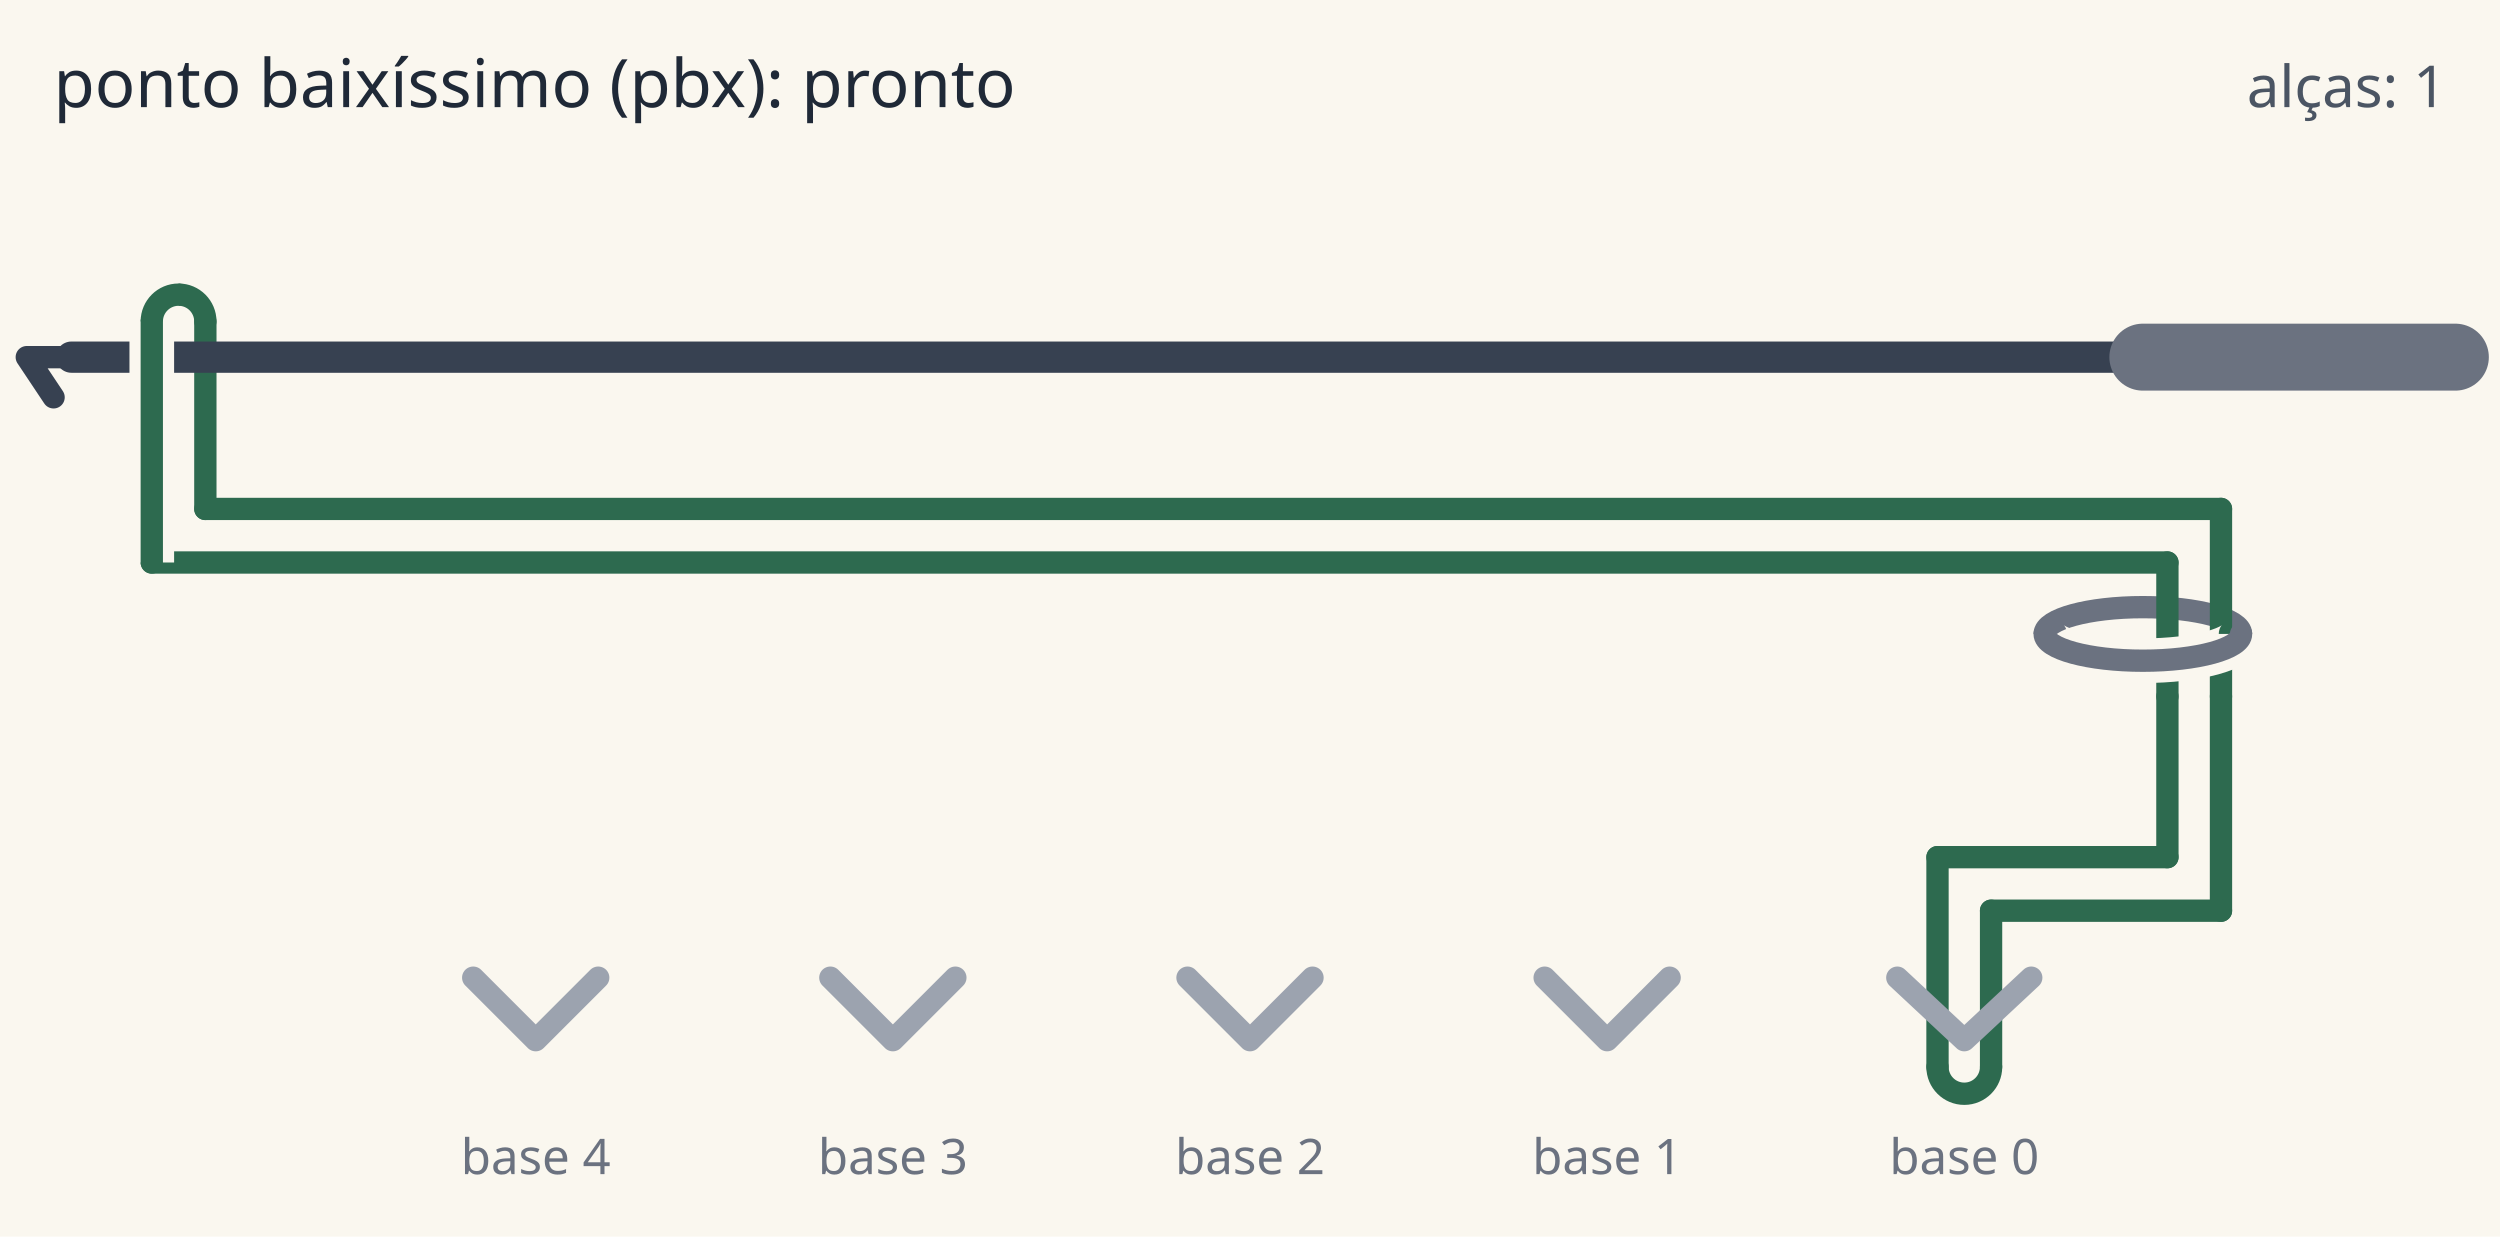
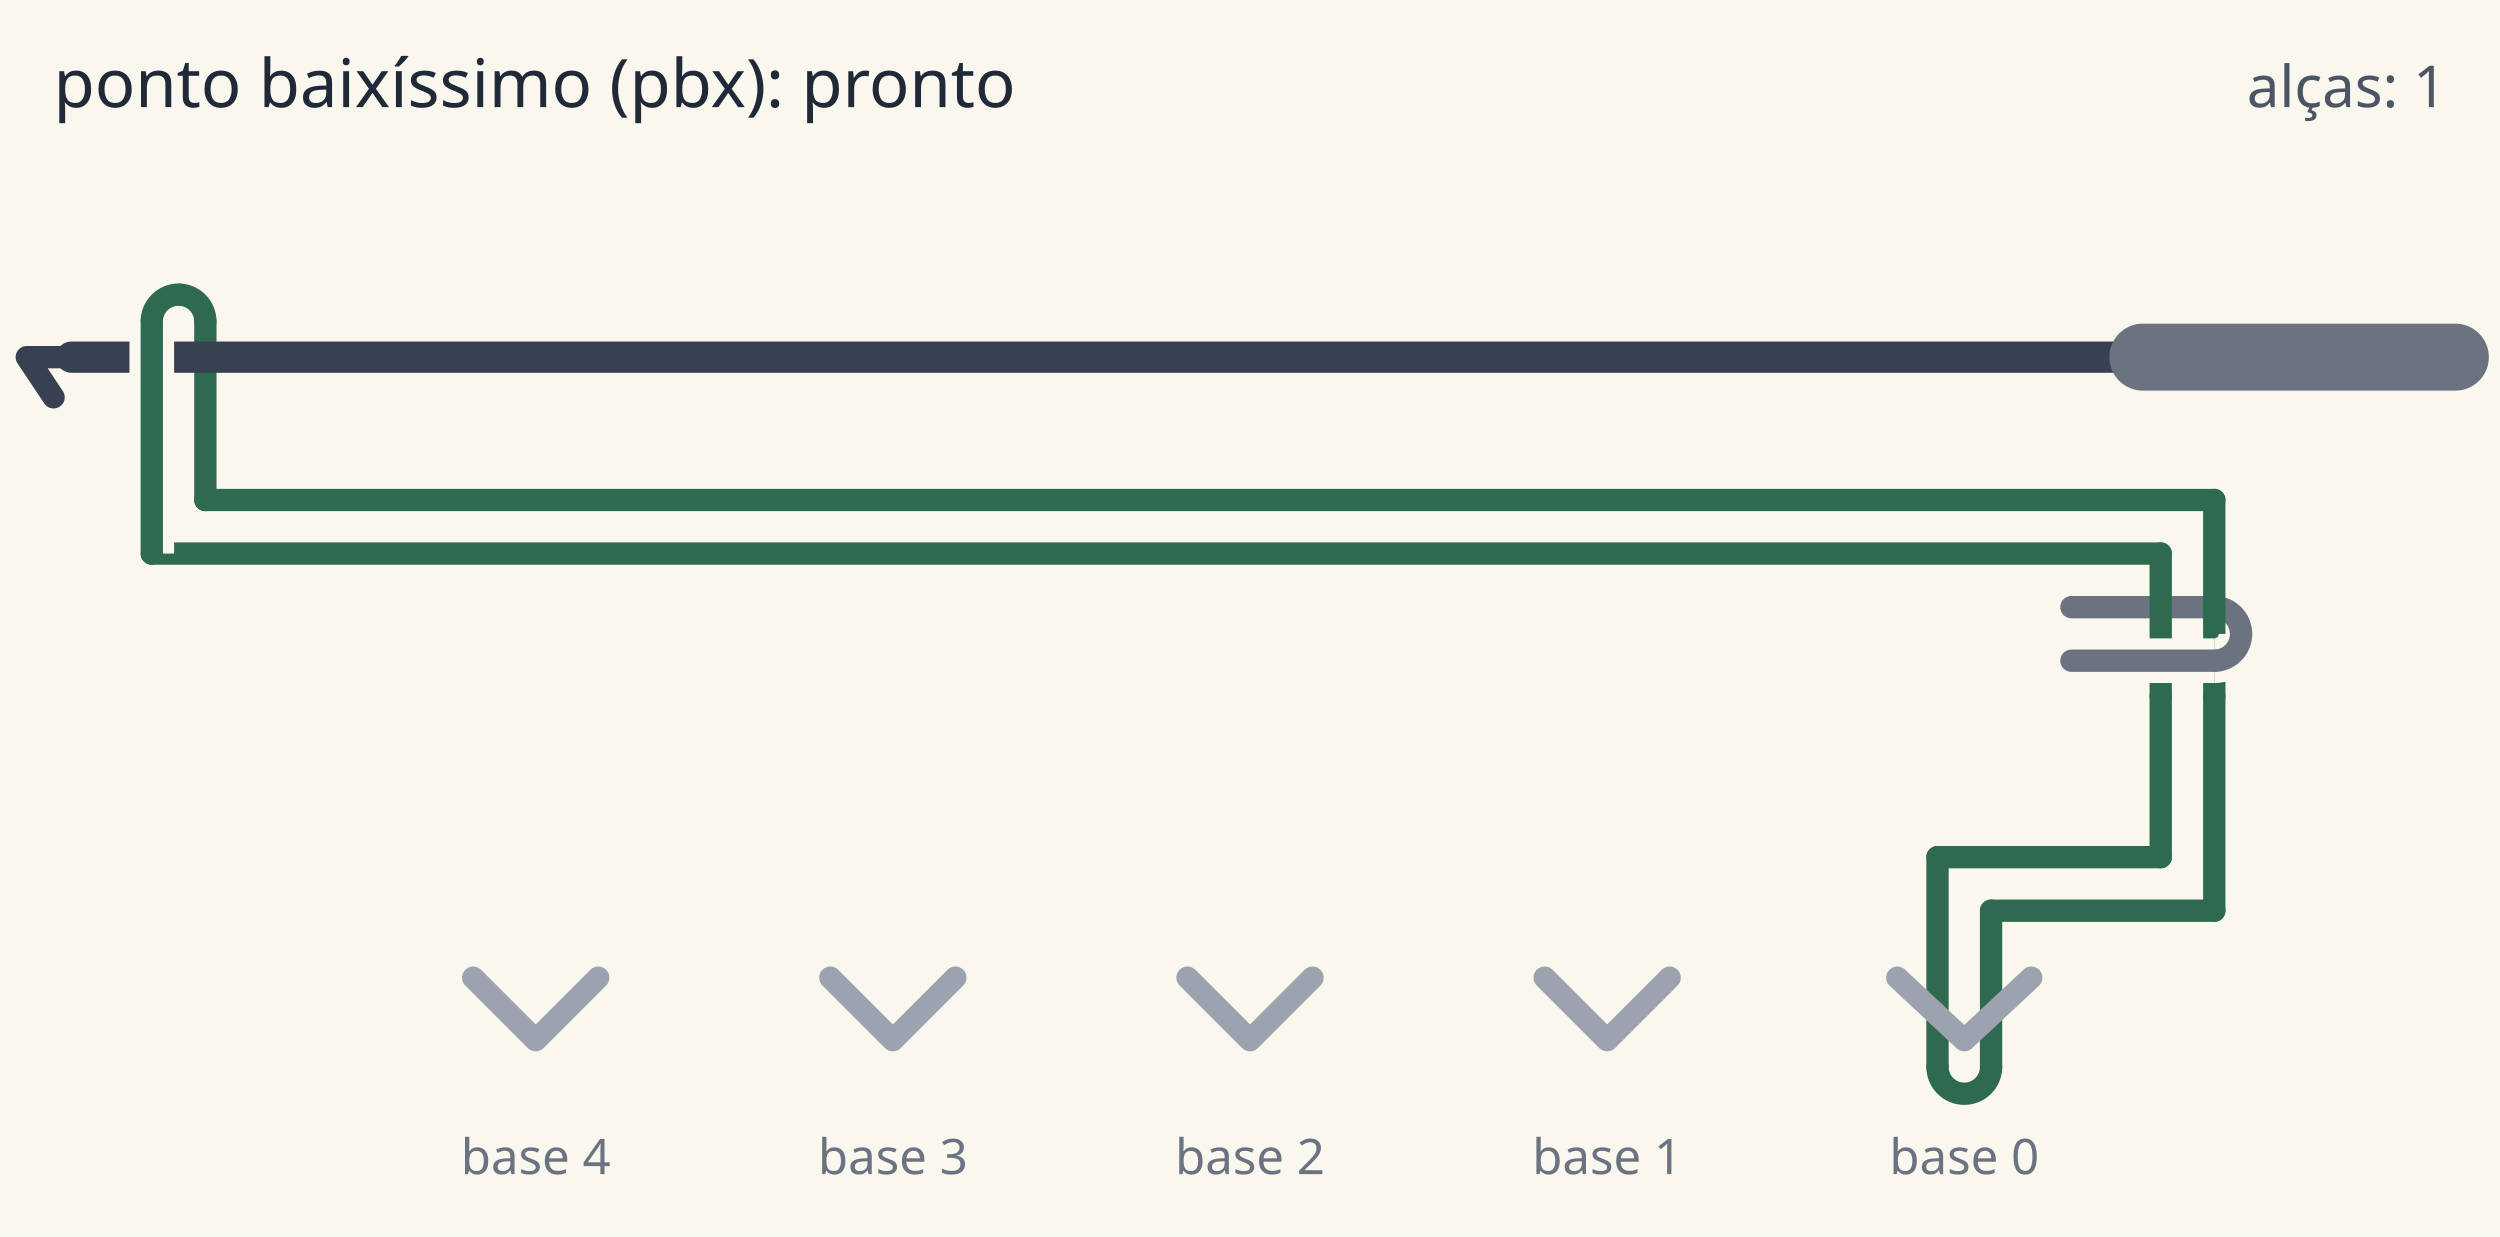
<svg xmlns="http://www.w3.org/2000/svg" viewBox="0 0 560.0 277.0" width="560.0" height="277.0" font-family="sans-serif">
  <rect width="100%" height="100%" fill="#faf7ef" />
  <text x="12" y="24" font-size="15" fill="#1f2937">ponto baixíssimo (pbx): pronto</text>
  <text x="548.0" y="24" font-size="13" text-anchor="end" fill="#4b5563">alças: 1</text>
  <text x="440.0" y="263.0" font-size="11" text-anchor="middle" fill="#6b7280">base 0</text>
  <text x="360.0" y="263.0" font-size="11" text-anchor="middle" fill="#6b7280">base 1</text>
  <text x="280.0" y="263.0" font-size="11" text-anchor="middle" fill="#6b7280">base 2</text>
  <text x="200.0" y="263.0" font-size="11" text-anchor="middle" fill="#6b7280">base 3</text>
  <text x="120.0" y="263.0" font-size="11" text-anchor="middle" fill="#6b7280">base 4</text>
-   <path data-loop="0" data-kind="initial" data-on-hook="0" data-part="back" data-cx="480.0" data-cy="142.0" d="M 458.0 142.0 A 22 6 0 0 1 502.0 142.0" fill="none" stroke="#6b7280" stroke-width="5" stroke-linecap="round" />
+   <path data-bend="0" data-side="back" d="M 496.0 136.0 A 6 6 0 0 1 502.0 142.0" fill="none" stroke="#6b7280" stroke-width="5" stroke-linecap="round" />
+   <line data-pair="0" data-side="back" data-seg="0" data-loop="0" data-kind="initial" data-on-hook="0" data-part="back" data-cx="496.0" data-cy="142.0" data-hx="483.0" data-hw="19.0" x1="496.0" y1="136.0" x2="464.0" y2="136.0" stroke="#6b7280" stroke-width="5" stroke-linecap="round" />
  <path data-bend="1" data-side="back" d="M 46.0 72 A 6 6 0 0 0 40.0 66" fill="none" stroke="#2d6a4f" stroke-width="5" stroke-linecap="round" />
-   <line data-pair="1" data-side="back" data-seg="0" data-strand="1" data-draw="1" data-loop="1" data-kind="pulled" data-on-hook="1" data-part="back" data-cx="40.0" data-cy="80" x1="46.0" y1="72.0" x2="46.0" y2="114.0" stroke="#2d6a4f" stroke-width="5" stroke-linecap="round" />
+   <line data-pair="1" data-side="back" data-seg="0" data-strand="1" data-draw="1" data-loop="1" data-kind="pulled" data-on-hook="1" data-part="back" data-cx="40.0" data-cy="80" x1="46.0" y1="72.0" x2="46.0" y2="112.0" stroke="#2d6a4f" stroke-width="5" stroke-linecap="round" />
  <line data-hook="1" x1="544.0" y1="80" x2="16.0" y2="80" stroke="#374151" stroke-width="7" stroke-linecap="round" />
  <line data-hook-handle="1" x1="550.0" y1="80" x2="480.0" y2="80" stroke="#6b7280" stroke-width="15" stroke-linecap="round" />
  <path data-hook-tip="1" d="M 18.0 80 L 6.0 80 L 12.0 89" fill="none" stroke="#374151" stroke-width="5" stroke-linecap="round" stroke-linejoin="round" />
-   <line data-pair="1" data-side="back" data-seg="1" data-strand="1" data-draw="1" x1="46.0" y1="114.0" x2="497.5" y2="114.0" stroke="#2d6a4f" stroke-width="5" stroke-linecap="round" />
-   <line data-pair="1" data-side="back" data-seg="2" data-strand="1" data-draw="1" data-through="0" x1="497.5" y1="114.0" x2="497.5" y2="156.0" stroke="#2d6a4f" stroke-width="5" stroke-linecap="round" />
-   <line data-pair="1" data-side="back" data-seg="3" data-leg="1" data-base="0" x1="497.5" y1="156.0" x2="497.5" y2="204.0" stroke="#2d6a4f" stroke-width="5" stroke-linecap="round" />
-   <line data-pair="1" data-side="back" data-seg="4" data-leg="1" data-base="0" x1="497.5" y1="204.0" x2="446.0" y2="204.0" stroke="#2d6a4f" stroke-width="5" stroke-linecap="round" />
+   <line data-pair="1" data-side="back" data-seg="1" data-strand="1" data-draw="1" x1="46.0" y1="112.0" x2="496.0" y2="112.0" stroke="#2d6a4f" stroke-width="5" stroke-linecap="round" />
+   <line data-pair="1" data-side="back" data-seg="2" data-strand="1" data-draw="1" data-through="0" x1="496.0" y1="112.0" x2="496.0" y2="156.0" stroke="#2d6a4f" stroke-width="5" stroke-linecap="round" />
+   <line data-pair="1" data-side="back" data-seg="3" data-leg="1" data-base="0" x1="496.0" y1="156.0" x2="496.0" y2="204.0" stroke="#2d6a4f" stroke-width="5" stroke-linecap="round" />
+   <line data-pair="1" data-side="back" data-seg="4" data-leg="1" data-base="0" x1="496.0" y1="204.0" x2="446.0" y2="204.0" stroke="#2d6a4f" stroke-width="5" stroke-linecap="round" />
  <line data-pair="1" data-side="back" data-seg="5" data-leg="1" data-base="0" x1="446.0" y1="204.0" x2="446.0" y2="239.0" stroke="#2d6a4f" stroke-width="5" stroke-linecap="round" />
-   <line data-pair="1" data-side="front" data-seg="1" data-strand="1" data-draw="1" x1="34.0" y1="126.0" x2="485.5" y2="126.0" stroke="#2d6a4f" stroke-width="5" stroke-linecap="round" />
-   <line data-pair="1" data-side="front" data-seg="2" data-strand="1" data-draw="1" data-through="0" x1="485.5" y1="126.0" x2="485.5" y2="156.0" stroke="#2d6a4f" stroke-width="5" stroke-linecap="round" />
-   <line data-pair="1" data-side="front" data-seg="3" data-leg="1" data-base="0" x1="485.5" y1="156.0" x2="485.5" y2="192.0" stroke="#2d6a4f" stroke-width="5" stroke-linecap="round" />
-   <line data-pair="1" data-side="front" data-seg="4" data-leg="1" data-base="0" x1="485.5" y1="192.0" x2="434.0" y2="192.0" stroke="#2d6a4f" stroke-width="5" stroke-linecap="round" />
+   <line data-pair="1" data-side="front" data-seg="1" data-strand="1" data-draw="1" x1="34.0" y1="124.0" x2="484.0" y2="124.0" stroke="#2d6a4f" stroke-width="5" stroke-linecap="round" />
+   <line data-pair="1" data-side="front" data-seg="2" data-strand="1" data-draw="1" data-through="0" x1="484.0" y1="124.0" x2="484.0" y2="156.0" stroke="#2d6a4f" stroke-width="5" stroke-linecap="round" />
+   <line data-pair="1" data-side="front" data-seg="3" data-leg="1" data-base="0" x1="484.0" y1="156.0" x2="484.0" y2="192.0" stroke="#2d6a4f" stroke-width="5" stroke-linecap="round" />
+   <line data-pair="1" data-side="front" data-seg="4" data-leg="1" data-base="0" x1="484.0" y1="192.0" x2="434.0" y2="192.0" stroke="#2d6a4f" stroke-width="5" stroke-linecap="round" />
  <line data-pair="1" data-side="front" data-seg="5" data-leg="1" data-base="0" x1="434.0" y1="192.0" x2="434.0" y2="239.0" stroke="#2d6a4f" stroke-width="5" stroke-linecap="round" />
  <path data-leg-curve="1" data-base="0" d="M 446.0 239.0 A 6 6 0 0 1 434.0 239.0" fill="none" stroke="#2d6a4f" stroke-width="5" stroke-linecap="round" />
  <path data-base-top="0" data-cx="440.0" data-hw="15.0" d="M 425.0 219.0 L 440.0 233.0 L 455.0 219.0" fill="none" stroke="#9ca3af" stroke-width="5" stroke-linecap="round" stroke-linejoin="round" />
  <path data-base-top="1" data-cx="360.0" data-hw="14.0" d="M 346.0 219.0 L 360.0 233.0 L 374.0 219.0" fill="none" stroke="#9ca3af" stroke-width="5" stroke-linecap="round" stroke-linejoin="round" />
  <path data-base-top="2" data-cx="280.0" data-hw="14.0" d="M 266.0 219.0 L 280.0 233.0 L 294.0 219.0" fill="none" stroke="#9ca3af" stroke-width="5" stroke-linecap="round" stroke-linejoin="round" />
  <path data-base-top="3" data-cx="200.0" data-hw="14.0" d="M 186.0 219.0 L 200.0 233.0 L 214.0 219.0" fill="none" stroke="#9ca3af" stroke-width="5" stroke-linecap="round" stroke-linejoin="round" />
  <path data-base-top="4" data-cx="120.0" data-hw="14.0" d="M 106.0 219.0 L 120.0 233.0 L 134.0 219.0" fill="none" stroke="#9ca3af" stroke-width="5" stroke-linecap="round" stroke-linejoin="round" />
-   <path d="M 458.0 142.0 A 22 6 0 0 0 502.0 142.0" fill="none" stroke="#faf7ef" stroke-width="10" stroke-linecap="butt" />
-   <path data-loop="0" data-kind="initial" data-on-hook="0" data-part="front" data-cx="480.0" data-cy="142.0" d="M 458.0 142.0 A 22 6 0 0 0 502.0 142.0" fill="none" stroke="#6b7280" stroke-width="5" stroke-linecap="round" />
+   <path d="M 502.0 142.0 A 6 6 0 0 1 496.0 148.0" stroke="#faf7ef" stroke-width="10" stroke-linecap="butt" fill="none" />
+   <path data-bend="0" data-side="front" d="M 502.0 142.0 A 6 6 0 0 1 496.0 148.0" fill="none" stroke="#6b7280" stroke-width="5" stroke-linecap="round" />
+   <line x1="496.0" y1="148.0" x2="464.0" y2="148.0" stroke="#faf7ef" stroke-width="10" stroke-linecap="butt" fill="none" />
+   <line data-pair="0" data-side="front" data-seg="0" data-loop="0" data-kind="initial" data-on-hook="0" data-part="front" data-cx="496.0" data-cy="142.0" data-hx="483.0" data-hw="19.0" x1="496.0" y1="148.0" x2="464.0" y2="148.0" stroke="#6b7280" stroke-width="5" stroke-linecap="round" />
  <path d="M 40.0 66 A 6 6 0 0 0 34.0 72" stroke="#faf7ef" stroke-width="10" stroke-linecap="butt" fill="none" />
  <path data-bend="1" data-side="front" d="M 40.0 66 A 6 6 0 0 0 34.0 72" fill="none" stroke="#2d6a4f" stroke-width="5" stroke-linecap="round" />
-   <line x1="34.0" y1="72.0" x2="34.0" y2="126.0" stroke="#faf7ef" stroke-width="10" stroke-linecap="butt" fill="none" />
-   <line data-pair="1" data-side="front" data-seg="0" data-strand="1" data-draw="1" data-loop="1" data-kind="pulled" data-on-hook="1" data-part="front" data-cx="40.0" data-cy="80" x1="34.0" y1="72.0" x2="34.0" y2="126.0" stroke="#2d6a4f" stroke-width="5" stroke-linecap="round" />
+   <line x1="34.0" y1="72.0" x2="34.0" y2="124.0" stroke="#faf7ef" stroke-width="10" stroke-linecap="butt" fill="none" />
+   <line data-pair="1" data-side="front" data-seg="0" data-strand="1" data-draw="1" data-loop="1" data-kind="pulled" data-on-hook="1" data-part="front" data-cx="40.0" data-cy="80" x1="34.0" y1="72.0" x2="34.0" y2="124.0" stroke="#2d6a4f" stroke-width="5" stroke-linecap="round" />
</svg>
